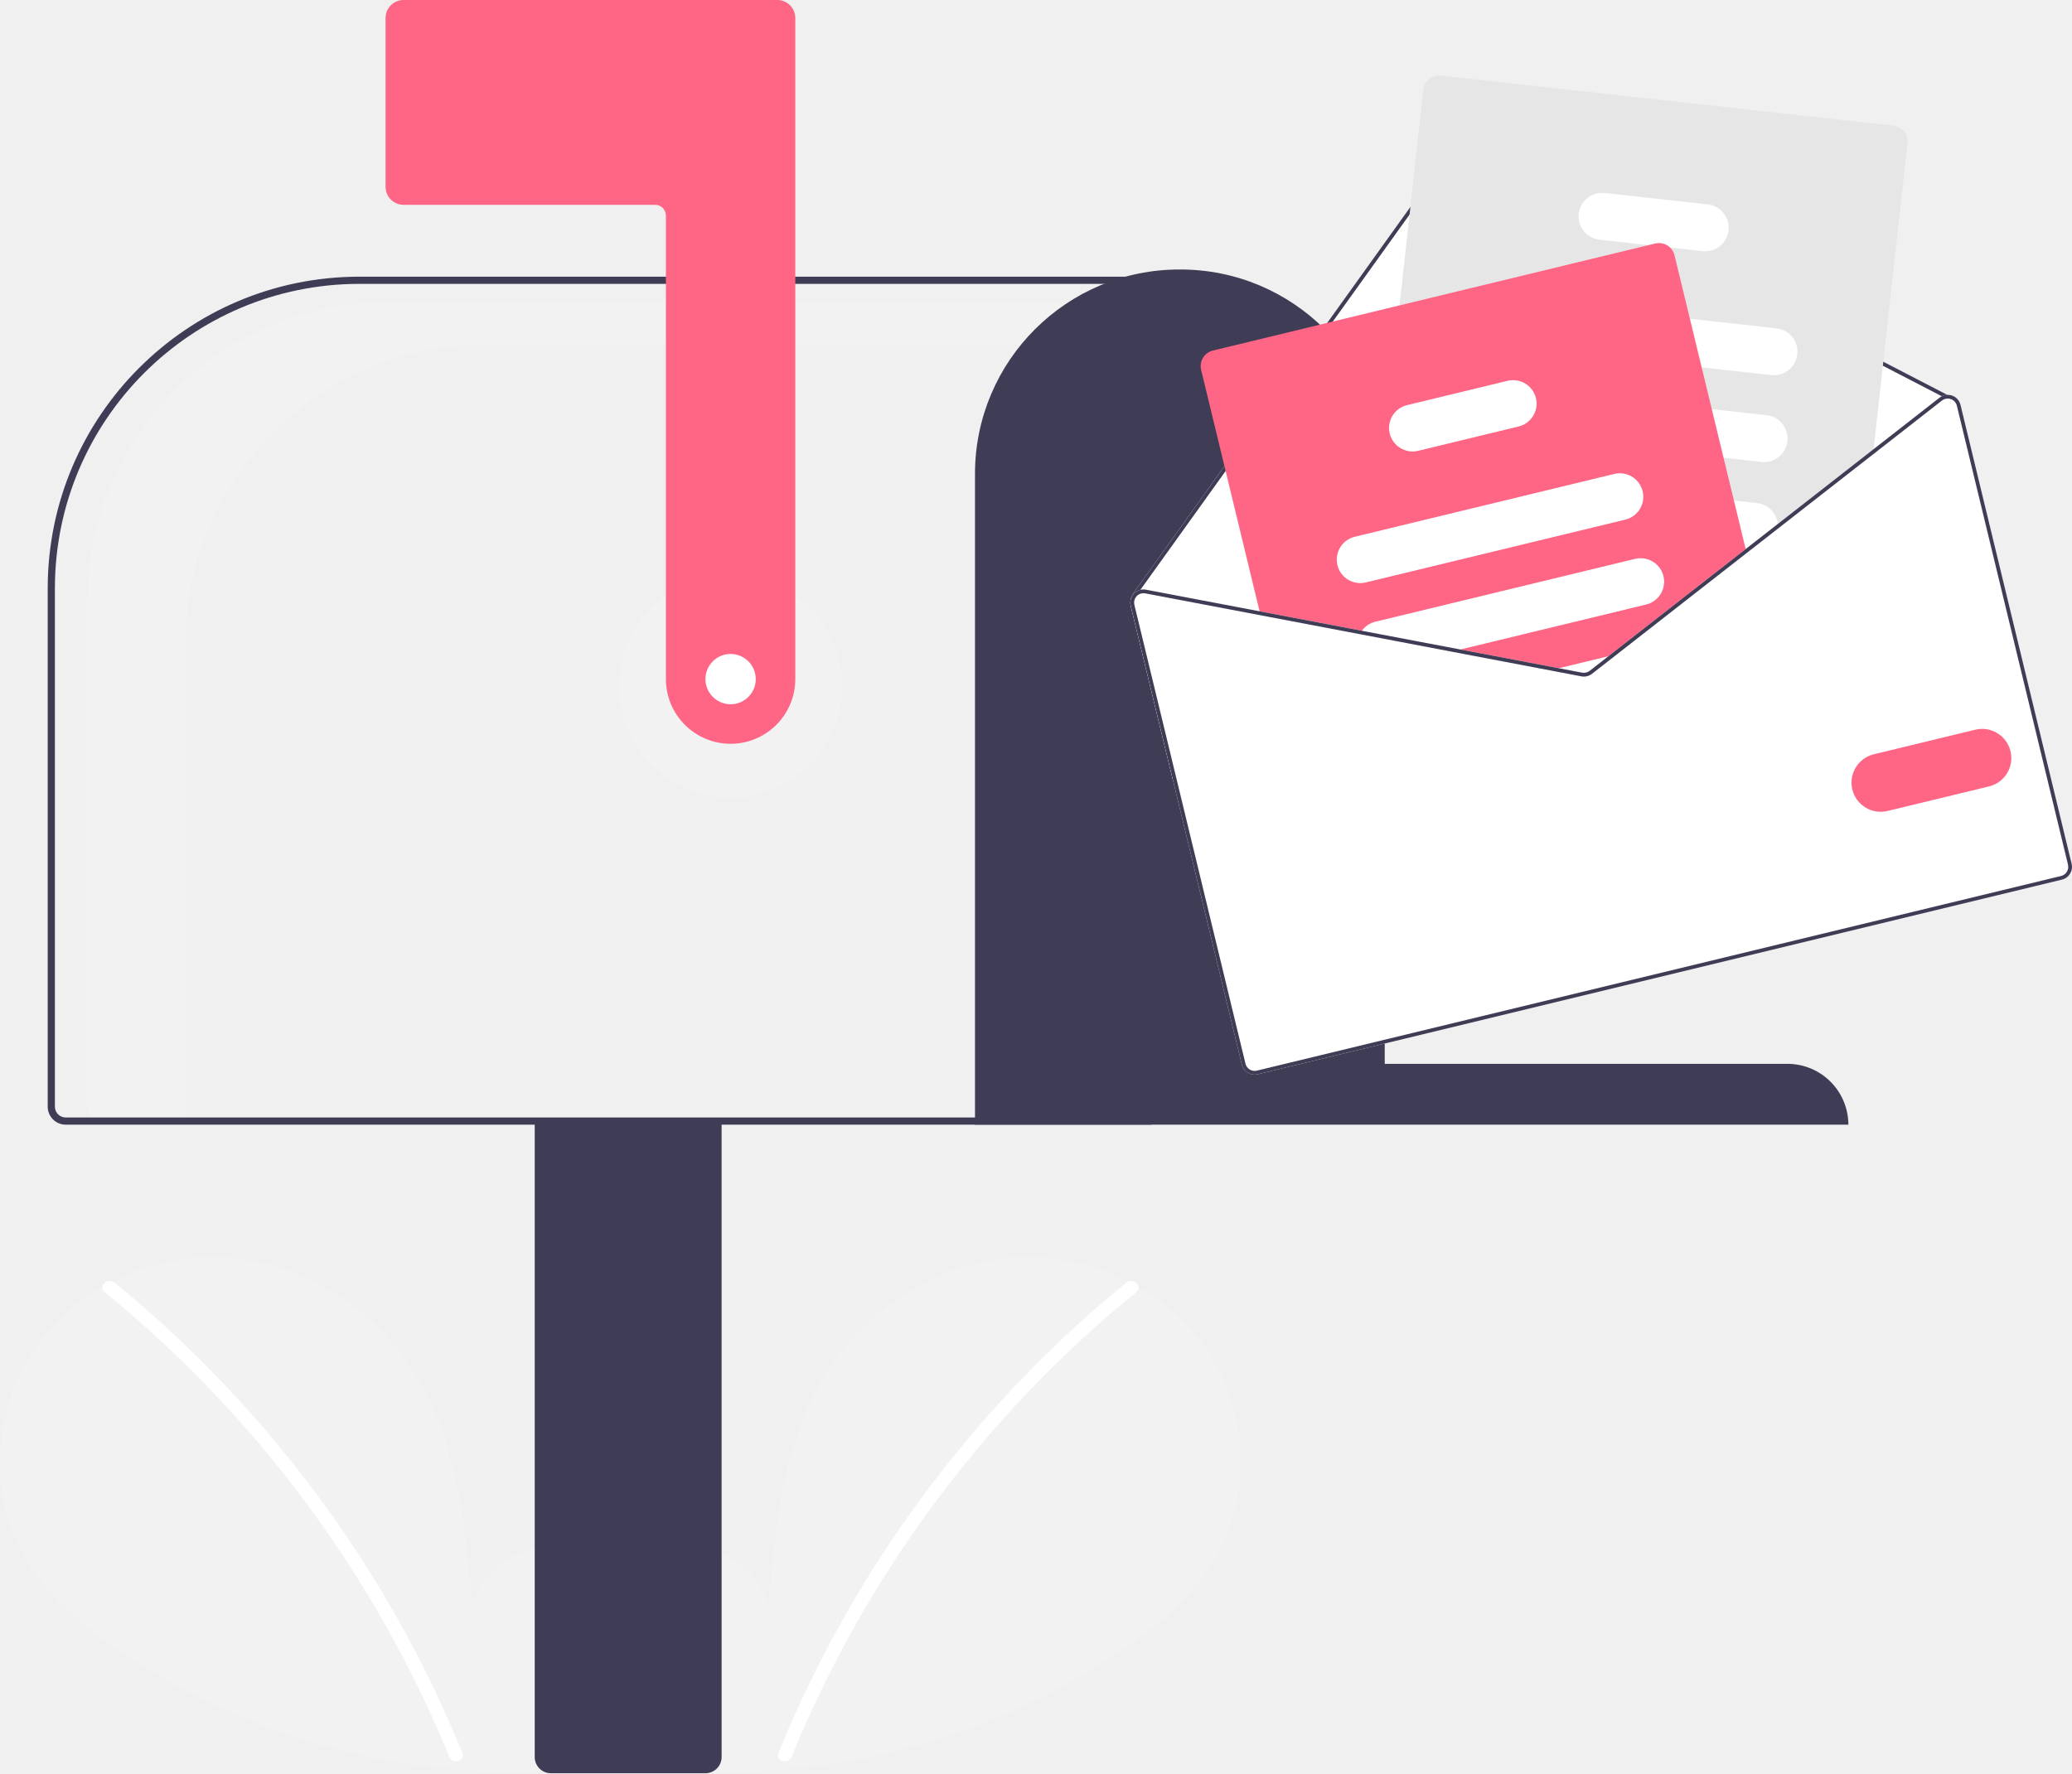
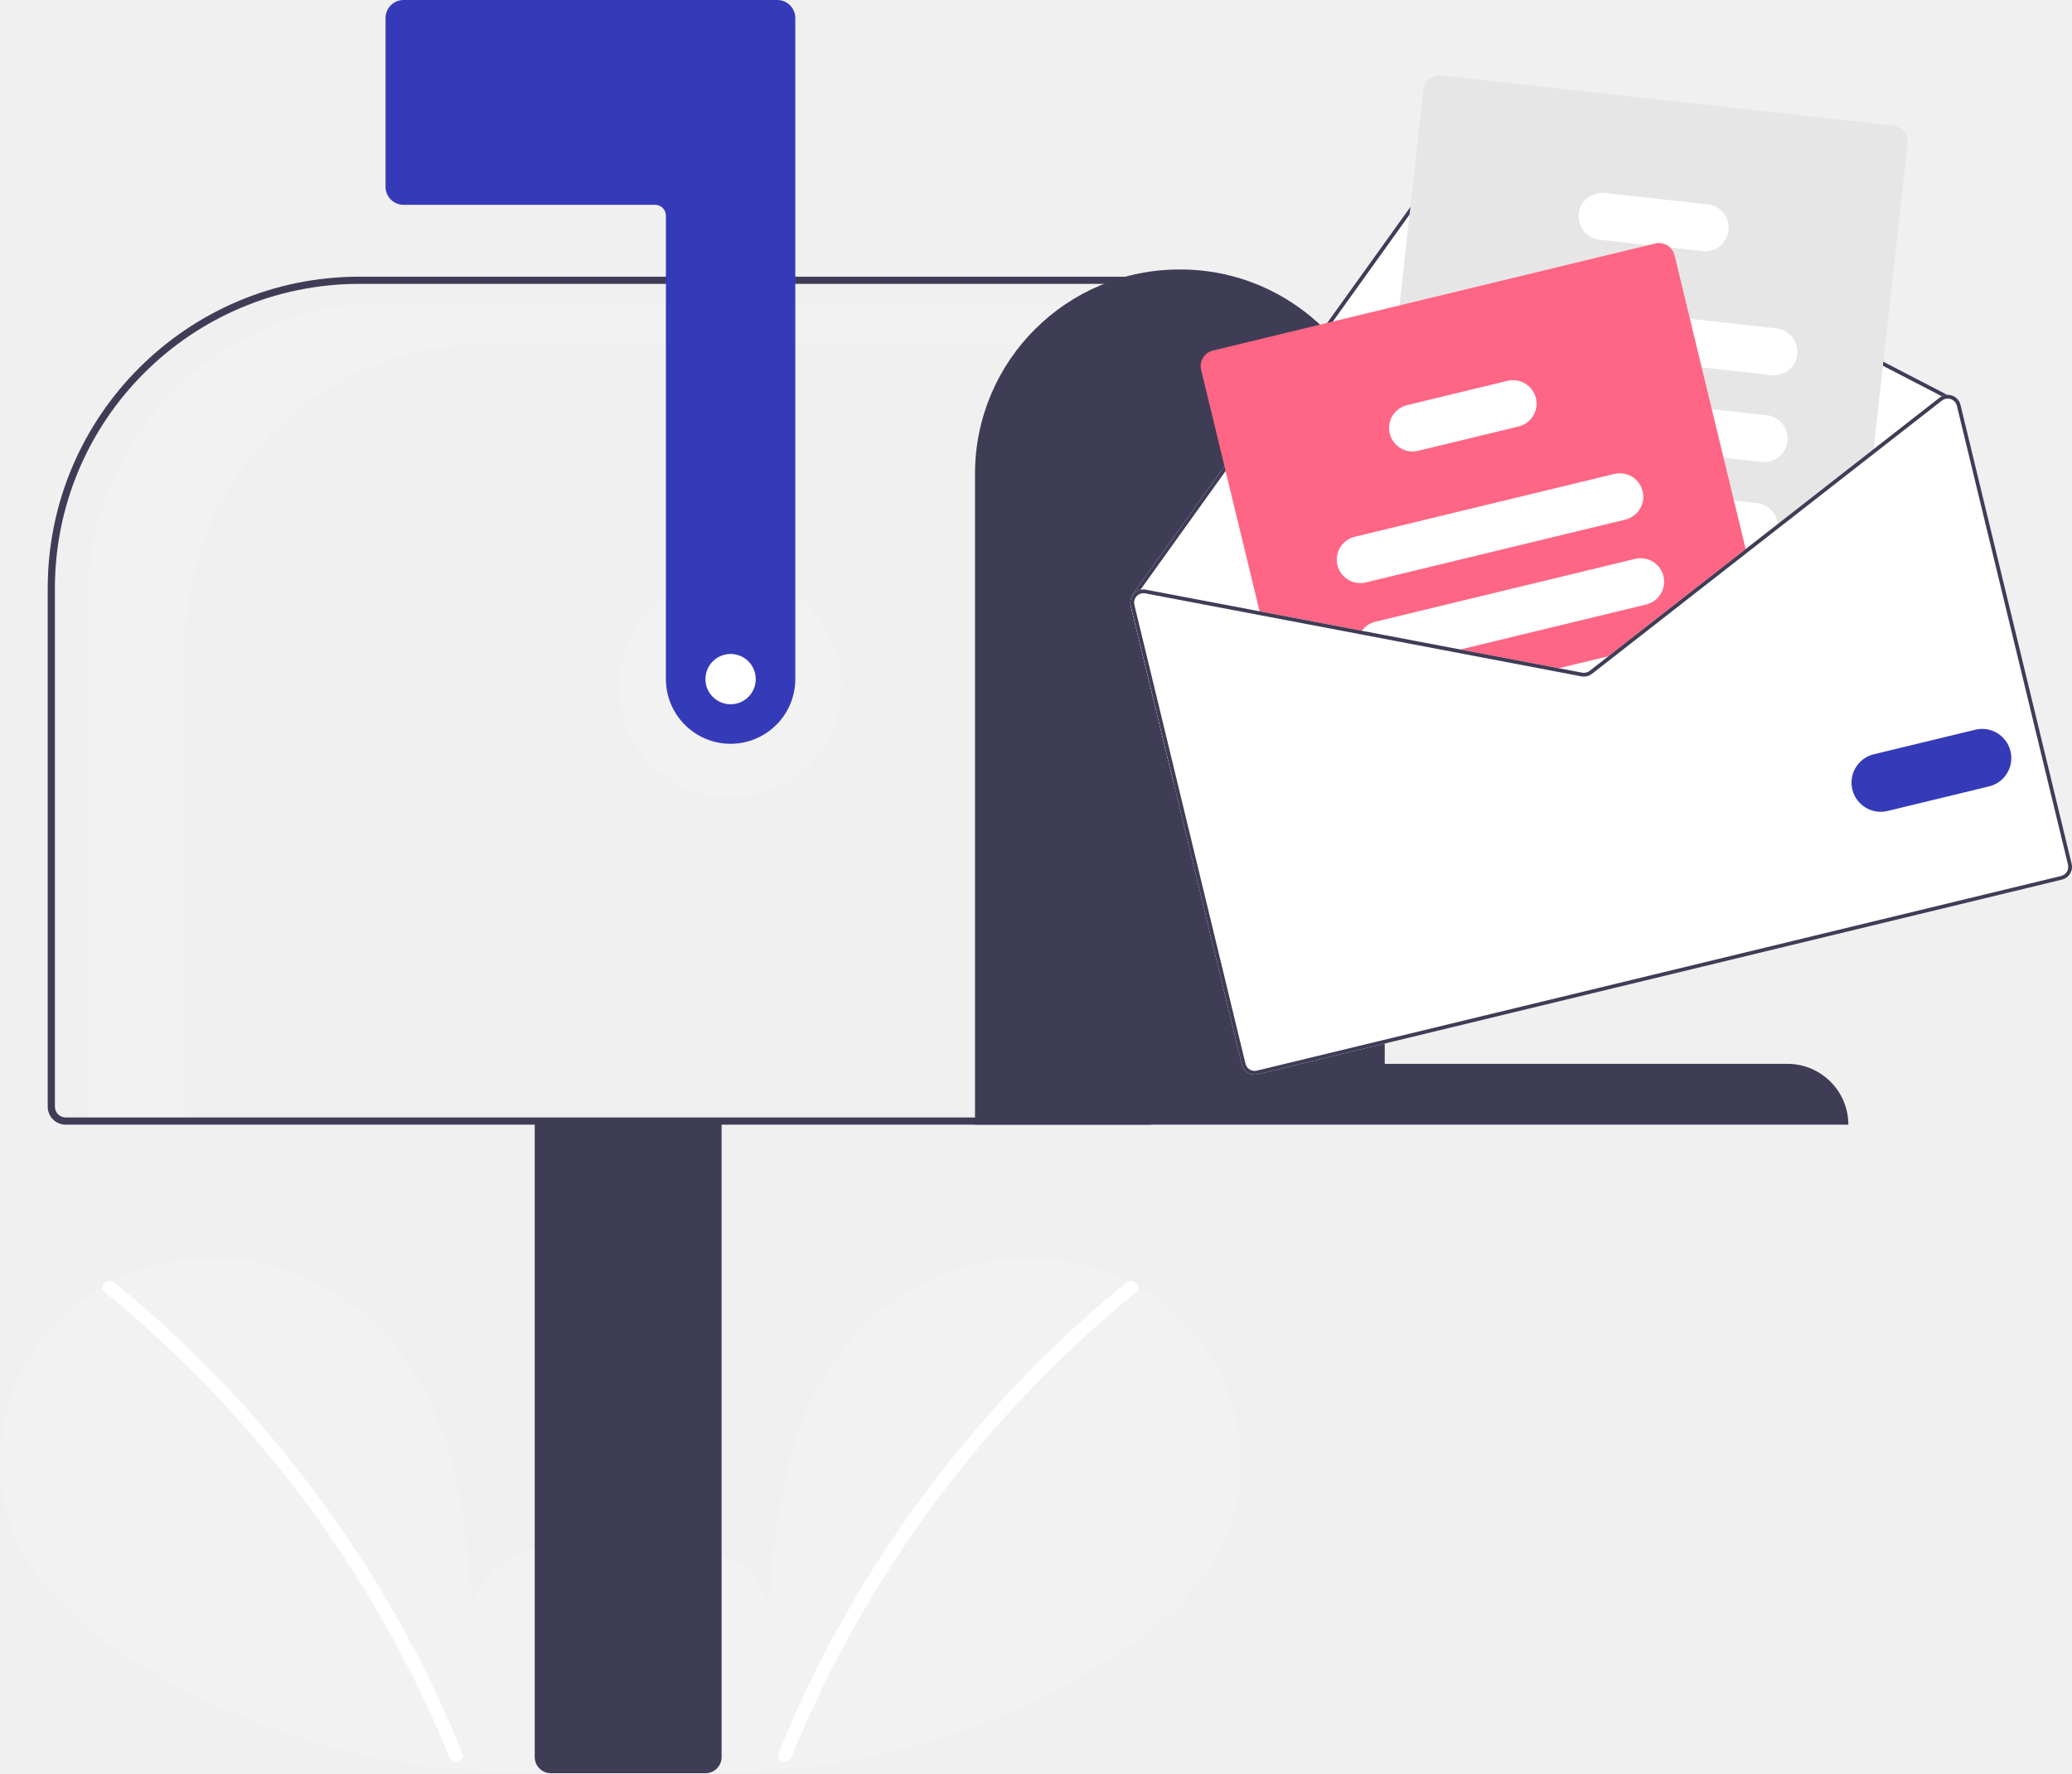
- <svg xmlns="http://www.w3.org/2000/svg" data-name="Layer 1" width="576.499" height="493.5" viewBox="0 0 576.499 493.5">
-   <path d="M481.172,691.6c9.255-7.82,14.876-20.173,13.402-32.2s-10.605-23.082-22.449-25.636-25.345,4.516-28.943,16.085c-1.98-22.306-4.261-45.547-16.12-64.542-10.738-17.2-29.337-29.507-49.494-31.709s-41.38,6.114-53.951,22.024-15.649,39.039-6.845,57.305c6.486,13.456,18.436,23.47,30.956,31.616a199.786,199.786,0,0,0,136.641,29.893" transform="translate(-311.7504 -203.25)" fill="#f2f2f2" />
-   <path d="M343.55,560.174A326.879,326.879,0,0,1,389.104,605.409a327.833,327.833,0,0,1,51.308,85.741c.924,2.264-2.752,3.25-3.666,1.011a324.462,324.462,0,0,0-29.647-56.094,325.7,325.7,0,0,0-66.237-73.205c-1.898-1.546.806-4.221,2.688-2.688Z" transform="translate(-311.7504 -203.25)" fill="#fff" />
-   <path d="M487.565,691.6c-9.255-7.82-14.876-20.173-13.402-32.2s10.605-23.082,22.449-25.636,25.345,4.516,28.943,16.085c1.98-22.306,4.261-45.547,16.12-64.542,10.738-17.2,29.337-29.507,49.494-31.709s41.38,6.114,53.951,22.024,15.649,39.039,6.845,57.305c-6.486,13.456-18.436,23.47-30.956,31.616a199.786,199.786,0,0,1-136.641,29.893" transform="translate(-311.7504 -203.25)" fill="#f2f2f2" />
-   <path d="M625.187,560.174A326.879,326.879,0,0,0,579.633,605.409a327.833,327.833,0,0,0-51.308,85.741c-.924,2.264,2.752,3.25,3.666,1.011a325.987,325.987,0,0,1,95.884-129.299c1.898-1.546-.806-4.221-2.688-2.688Z" transform="translate(-311.7504 -203.25)" fill="#fff" />
-   <circle cx="203.277" cy="191" r="31" fill="#f2f2f2" />
-   <path d="M419.446,287.388H633.027V299.073H446.711a83.418,83.418,0,0,0-83.419,83.418V515.25H339.922a3.895,3.895,0,0,1-3.895-3.895V370.806A83.418,83.418,0,0,1,419.446,287.388Z" transform="translate(-311.7504 -203.25)" fill="#f2f2f2" />
-   <path d="M460.527,692.25V514.75h52v177.5a4.505,4.505,0,0,1-4.5,4.5h-43A4.505,4.505,0,0,1,460.527,692.25Z" transform="translate(-311.7504 -203.25)" fill="#3f3d56" />
-   <path d="M325.027,511.25V366.916A86.764,86.764,0,0,1,411.692,280.25H632.027v236h-302A5.006,5.006,0,0,1,325.027,511.25Zm305-229H411.692a84.761,84.761,0,0,0-84.665,84.666V511.25a3.003,3.003,0,0,0,3,3h300Z" transform="translate(-311.7504 -203.25)" fill="#3f3d56" />
-   <path d="M515.027,410.25a18.02,18.02,0,0,1-18-18v-129a3.003,3.003,0,0,0-3-3h-70a5.006,5.006,0,0,1-5-5v-47a5.006,5.006,0,0,1,5-5h104a5.006,5.006,0,0,1,5,5v184A18.02,18.02,0,0,1,515.027,410.25Z" transform="translate(-311.7504 -203.25)" fill="#ff6584" />
-   <path d="M640.027,278.25h0a56.881,56.881,0,0,1,57,56.761V499.321h112a16.965,16.965,0,0,1,17,16.929h-243V335.011A56.881,56.881,0,0,1,640.027,278.25Z" transform="translate(-311.7504 -203.25)" fill="#3f3d56" />
-   <path d="M626.349,371.817l11.803,48.756L869.033,364.682l-11.803-48.756a3.638,3.638,0,0,0-2.358-2.595,3.594,3.594,0,0,0-1.334-.201L720.079,244.028a3.682,3.682,0,0,0-4.656,1.119l-64.32,89.694L626.855,368.664a.514.514,0,0,0-.089.418A3.642,3.642,0,0,0,626.349,371.817Z" transform="translate(-311.7504 -203.25)" fill="#fff" />
-   <path d="M626.766,369.082a.49.49,0,0,0,.203.316.559.559,0,0,0,.433.086.536.536,0,0,0,.299-.207l.083-.115,1.263-1.766,22.929-31.964,64.301-89.673a2.62,2.62,0,0,1,3.322-.796l132.425,68.567,1.188.617a1.292,1.292,0,0,0,.147.052,1.615,1.615,0,0,1,.271-.026.514.514,0,0,0,.29-.245.524.524,0,0,0-.219-.709l-.164-.087L720.079,244.028a3.682,3.682,0,0,0-4.656,1.119l-64.32,89.694L626.855,368.664A.514.514,0,0,0,626.766,369.082Z" transform="translate(-311.7504 -203.25)" fill="#3f3d56" />
-   <path d="M696.107,374.054l5.139.57,38.143,4.225,25.286,2.799,1.494.166,31.552-24.645,1.209-.944,7.452-5.82,26.514-20.706.159-1.454,9.43-85.114a4.454,4.454,0,0,0-3.929-4.912L712.7,224.278a4.456,4.456,0,0,0-4.912,3.929L701.138,288.244l-3.689,33.286L694.149,351.309l-1.53,13.829-.446,4.006A4.457,4.457,0,0,0,696.107,374.054Z" transform="translate(-311.7504 -203.25)" fill="#e6e6e6" />
-   <path d="M730.692,299.448l54.517,6.038,19.334,2.141a6.54,6.54,0,1,0,1.44-13l-24.047-2.663-49.799-5.522a6.543,6.543,0,0,0-1.444,13.006Z" transform="translate(-311.7504 -203.25)" fill="#fff" />
-   <path d="M727.588,323.564c.141.025.281.05.425.064l63.285,7.011,10.566,1.173a6.542,6.542,0,0,0,1.439-13.005l-15.278-1.69-50.13-5.555-8.436-.935a6.539,6.539,0,0,0-1.87,12.937Z" transform="translate(-311.7504 -203.25)" fill="#fff" />
-   <path d="M720.426,344.948a6.539,6.539,0,0,0,4.88,3.125l25.939,2.873,46.197,5.118.01-.002,1.477.165,7.452-5.82a6.471,6.471,0,0,0,.001-1.33,6.555,6.555,0,0,0-5.787-5.824l-6.417-.713-25.457-2.817-18.317-2.031-23.66-2.622a6.54,6.54,0,0,0-6.319,9.88Z" transform="translate(-311.7504 -203.25)" fill="#fff" />
-   <path d="M756.859,269.97l13.564,1.502,5.991.665,9.05,1.002a6.542,6.542,0,0,0,1.439-13.005l-28.599-3.165a6.541,6.541,0,1,0-1.445,13.001Z" transform="translate(-311.7504 -203.25)" fill="#fff" />
-   <path d="M645.944,306.182l16.537,68.314,27.601,5.248,25.532,4.861,27.394,5.212,8.753,1.666a3.673,3.673,0,0,0,2.94-.712l7.022-5.485,4.446-3.472,31.552-24.645-20.062-82.874a4.403,4.403,0,0,0-1.244-2.159,4.449,4.449,0,0,0-4.125-1.117L649.22,300.813A4.45,4.45,0,0,0,645.944,306.182Z" transform="translate(-311.7504 -203.25)" fill="#ff6584" />
-   <path d="M683.864,360.528a6.546,6.546,0,0,0,7.896,4.818l72.214-17.482a6.55,6.55,0,0,0,4.818-7.896,2.1,2.1,0,0,0-.07-.247,6.539,6.539,0,0,0-7.825-4.571l-72.214,17.482A6.546,6.546,0,0,0,683.864,360.528Z" transform="translate(-311.7504 -203.25)" fill="#fff" />
-   <path d="M690.082,379.744l25.532,4.861L769.699,371.512a6.541,6.541,0,1,0-3.078-12.714l-72.214,17.482a6.494,6.494,0,0,0-3.747,2.511A6.583,6.583,0,0,0,690.082,379.744Z" transform="translate(-311.7504 -203.25)" fill="#fff" />
-   <path d="M743.008,389.817l8.753,1.666a3.673,3.673,0,0,0,2.94-.712l7.022-5.485Z" transform="translate(-311.7504 -203.25)" fill="#fff" />
-   <path d="M698.415,323.897a6.546,6.546,0,0,0,7.896,4.818l27.97-6.771a6.55,6.55,0,0,0,4.818-7.896,6.466,6.466,0,0,0-1.205-2.486,6.545,6.545,0,0,0-6.691-2.332l-27.97,6.771a6.541,6.541,0,0,0-4.818,7.896Z" transform="translate(-311.7504 -203.25)" fill="#fff" />
-   <path d="M715.612,384.604l27.398,5.214,8.75,1.666a3.689,3.689,0,0,0,2.938-.711l7.027-5.486-2.466.597-5.206,4.061a2.636,2.636,0,0,1-2.099.508l-6.479-1.232-27.398-5.214Zm81.838-28.539.267,1.102,1.215-.945Zm-81.838,28.539,27.398,5.214,8.75,1.666a3.689,3.689,0,0,0,2.938-.711l7.027-5.486-2.466.597-5.206,4.061a2.636,2.636,0,0,1-2.099.508l-6.479-1.232-27.398-5.214Zm0,0,27.398,5.214,8.75,1.666a3.689,3.689,0,0,0,2.938-.711l7.027-5.486-2.466.597-5.206,4.061a2.636,2.636,0,0,1-2.099.508l-6.479-1.232-27.398-5.214Zm-89.263-12.787,30.916,127.71a3.667,3.667,0,0,0,4.422,2.698l223.761-54.168a3.666,3.666,0,0,0,2.698-4.422l-30.916-127.71a3.638,3.638,0,0,0-2.358-2.595,3.594,3.594,0,0,0-1.334-.201,3.458,3.458,0,0,0-1.514.398,3.179,3.179,0,0,0-.607.377l-18.364,14.34-26.67,20.833-8.935,6.979.002.008-.008.002-32.766,25.578-5.417,4.239-5.206,4.061a2.636,2.636,0,0,1-2.099.508l-6.479-1.232-27.398-5.214L690.656,378.792,630.595,367.362a3.59,3.59,0,0,0-1.547.033,3.67,3.67,0,0,0-1.788,1.036,4.111,4.111,0,0,0-.493.651A3.642,3.642,0,0,0,626.349,371.817Zm89.263,12.787,27.398,5.214,8.75,1.666a3.689,3.689,0,0,0,2.938-.711l7.027-5.486-2.466.597-5.206,4.061a2.636,2.636,0,0,1-2.099.508l-6.479-1.232-27.398-5.214Zm0,0,27.398,5.214,8.75,1.666a3.689,3.689,0,0,0,2.938-.711l7.027-5.486-2.466.597-5.206,4.061a2.636,2.636,0,0,1-2.099.508l-6.479-1.232-27.398-5.214Zm0,0,27.398,5.214,8.75,1.666a3.689,3.689,0,0,0,2.938-.711l7.027-5.486-2.466.597-5.206,4.061a2.636,2.636,0,0,1-2.099.508l-6.479-1.232-27.398-5.214Z" transform="translate(-311.7504 -203.25)" fill="#fff" />
-   <path d="M715.612,384.604l27.398,5.214,8.75,1.666a3.689,3.689,0,0,0,2.938-.711l7.027-5.486-2.466.597-5.206,4.061a2.636,2.636,0,0,1-2.099.508l-6.479-1.232-27.398-5.214Zm81.838-28.539.267,1.102,1.215-.945Zm-81.838,28.539,27.398,5.214,8.75,1.666a3.689,3.689,0,0,0,2.938-.711l7.027-5.486-2.466.597-5.206,4.061a2.636,2.636,0,0,1-2.099.508l-6.479-1.232-27.398-5.214Zm0,0,27.398,5.214,8.75,1.666a3.689,3.689,0,0,0,2.938-.711l7.027-5.486-2.466.597-5.206,4.061a2.636,2.636,0,0,1-2.099.508l-6.479-1.232-27.398-5.214ZM627.785,369.161l.136.102c.023-.037.062-.071.092-.11a2.643,2.643,0,0,1,2.385-.768l59.686,11.354,25.528,4.865,27.398,5.214,8.75,1.666a3.689,3.689,0,0,0,2.938-.711l7.027-5.486-2.466.597-5.206,4.061a2.636,2.636,0,0,1-2.099.508l-6.479-1.232-27.398-5.214L690.656,378.792,630.595,367.362a3.59,3.59,0,0,0-1.547.033Zm-1.436,2.657,30.916,127.71a3.667,3.667,0,0,0,4.422,2.698l223.761-54.168a3.666,3.666,0,0,0,2.698-4.422l-30.916-127.71a3.638,3.638,0,0,0-2.358-2.595,3.594,3.594,0,0,0-1.334-.201,3.458,3.458,0,0,0-1.514.398,3.179,3.179,0,0,0-.607.377l-18.364,14.34-26.67,20.833-8.935,6.979.002.008-.008.002-32.766,25.578-5.417,4.239-5.206,4.061a2.636,2.636,0,0,1-2.099.508l-6.479-1.232-27.398-5.214L690.656,378.792,630.595,367.362a3.59,3.59,0,0,0-1.547.033,3.67,3.67,0,0,0-1.788,1.036,4.111,4.111,0,0,0-.493.651A3.642,3.642,0,0,0,626.349,371.817Zm1.02-.247a2.598,2.598,0,0,1,.462-2.191.341.341,0,0,1,.091-.117c.023-.037.062-.071.092-.11a2.643,2.643,0,0,1,2.385-.768l59.686,11.354,25.528,4.865,27.398,5.214,8.75,1.666a3.689,3.689,0,0,0,2.938-.711l7.027-5.486,4.444-3.472,31.547-24.648,1.215-.945,7.447-5.817,26.518-20.709,19.171-14.972a2.604,2.604,0,0,1,.987-.477,1.997,1.997,0,0,1,.305-.05,1.615,1.615,0,0,1,.271-.026,2.679,2.679,0,0,1,.901.147,2.625,2.625,0,0,1,1.686,1.853l30.916,127.71a2.62,2.62,0,0,1-1.931,3.165L661.442,501.214a2.618,2.618,0,0,1-3.158-1.933Zm88.244,13.034,27.398,5.214,8.75,1.666a3.689,3.689,0,0,0,2.938-.711l7.027-5.486-2.466.597-5.206,4.061a2.636,2.636,0,0,1-2.099.508l-6.479-1.232-27.398-5.214Zm0,0,27.398,5.214,8.75,1.666a3.689,3.689,0,0,0,2.938-.711l7.027-5.486-2.466.597-5.206,4.061a2.636,2.636,0,0,1-2.099.508l-6.479-1.232-27.398-5.214Zm0,0,27.398,5.214,8.75,1.666a3.689,3.689,0,0,0,2.938-.711l7.027-5.486-2.466.597-5.206,4.061a2.636,2.636,0,0,1-2.099.508l-6.479-1.232-27.398-5.214Z" transform="translate(-311.7504 -203.25)" fill="#3f3d56" />
-   <path d="M827.129,422.967a8.128,8.128,0,0,1,5.981-9.801l28.242-6.837a8.119,8.119,0,0,1,3.821,15.782l-28.242,6.837A8.128,8.128,0,0,1,827.129,422.967Z" transform="translate(-311.7504 -203.25)" fill="#ff6584" />
-   <circle cx="203.277" cy="189" r="7" fill="#fff" />
+ <svg xmlns="http://www.w3.org/2000/svg" data-name="Layer 1" width="576.499" height="493.5" viewBox="0 0 576.499 493.5" version="1.1" id="svg54">
+   <defs id="defs58" />
+   <path d="M481.172,691.6c9.255-7.82,14.876-20.173,13.402-32.2s-10.605-23.082-22.449-25.636-25.345,4.516-28.943,16.085c-1.98-22.306-4.261-45.547-16.12-64.542-10.738-17.2-29.337-29.507-49.494-31.709s-41.38,6.114-53.951,22.024-15.649,39.039-6.845,57.305c6.486,13.456,18.436,23.47,30.956,31.616a199.786,199.786,0,0,0,136.641,29.893" transform="translate(-311.7504 -203.25)" fill="#f2f2f2" id="path2" />
+   <path d="M343.55,560.174A326.879,326.879,0,0,1,389.104,605.409a327.833,327.833,0,0,1,51.308,85.741c.924,2.264-2.752,3.25-3.666,1.011a324.462,324.462,0,0,0-29.647-56.094,325.7,325.7,0,0,0-66.237-73.205c-1.898-1.546.806-4.221,2.688-2.688Z" transform="translate(-311.7504 -203.25)" fill="#fff" id="path4" />
+   <path d="M487.565,691.6c-9.255-7.82-14.876-20.173-13.402-32.2s10.605-23.082,22.449-25.636,25.345,4.516,28.943,16.085c1.98-22.306,4.261-45.547,16.12-64.542,10.738-17.2,29.337-29.507,49.494-31.709s41.38,6.114,53.951,22.024,15.649,39.039,6.845,57.305c-6.486,13.456-18.436,23.47-30.956,31.616a199.786,199.786,0,0,1-136.641,29.893" transform="translate(-311.7504 -203.25)" fill="#f2f2f2" id="path6" />
+   <path d="M625.187,560.174A326.879,326.879,0,0,0,579.633,605.409a327.833,327.833,0,0,0-51.308,85.741c-.924,2.264,2.752,3.25,3.666,1.011a325.987,325.987,0,0,1,95.884-129.299c1.898-1.546-.806-4.221-2.688-2.688Z" transform="translate(-311.7504 -203.25)" fill="#fff" id="path8" />
+   <circle cx="203.277" cy="191" r="31" fill="#f2f2f2" id="circle10" />
+   <path d="M419.446,287.388H633.027V299.073H446.711a83.418,83.418,0,0,0-83.419,83.418V515.25H339.922a3.895,3.895,0,0,1-3.895-3.895V370.806A83.418,83.418,0,0,1,419.446,287.388Z" transform="translate(-311.7504 -203.25)" fill="#f2f2f2" id="path12" />
+   <path d="M460.527,692.25V514.75h52v177.5a4.505,4.505,0,0,1-4.5,4.5h-43A4.505,4.505,0,0,1,460.527,692.25Z" transform="translate(-311.7504 -203.25)" fill="#3f3d56" id="path14" />
+   <path d="M325.027,511.25V366.916A86.764,86.764,0,0,1,411.692,280.25H632.027v236h-302A5.006,5.006,0,0,1,325.027,511.25Zm305-229H411.692a84.761,84.761,0,0,0-84.665,84.666V511.25a3.003,3.003,0,0,0,3,3h300Z" transform="translate(-311.7504 -203.25)" fill="#3f3d56" id="path16" />
+   <path d="M515.027,410.25a18.02,18.02,0,0,1-18-18v-129a3.003,3.003,0,0,0-3-3h-70a5.006,5.006,0,0,1-5-5v-47a5.006,5.006,0,0,1,5-5h104a5.006,5.006,0,0,1,5,5v184A18.02,18.02,0,0,1,515.027,410.25Z" transform="translate(-311.7504 -203.25)" fill="#353ab8" id="path18" />
+   <path d="M640.027,278.25h0a56.881,56.881,0,0,1,57,56.761V499.321h112a16.965,16.965,0,0,1,17,16.929h-243V335.011A56.881,56.881,0,0,1,640.027,278.25Z" transform="translate(-311.7504 -203.25)" fill="#3f3d56" id="path20" />
+   <path d="M626.349,371.817l11.803,48.756L869.033,364.682l-11.803-48.756a3.638,3.638,0,0,0-2.358-2.595,3.594,3.594,0,0,0-1.334-.201L720.079,244.028a3.682,3.682,0,0,0-4.656,1.119l-64.32,89.694L626.855,368.664a.514.514,0,0,0-.089.418A3.642,3.642,0,0,0,626.349,371.817Z" transform="translate(-311.7504 -203.25)" fill="#fff" id="path22" />
+   <path d="M626.766,369.082a.49.49,0,0,0,.203.316.559.559,0,0,0,.433.086.536.536,0,0,0,.299-.207l.083-.115,1.263-1.766,22.929-31.964,64.301-89.673a2.62,2.62,0,0,1,3.322-.796l132.425,68.567,1.188.617a1.292,1.292,0,0,0,.147.052,1.615,1.615,0,0,1,.271-.026.514.514,0,0,0,.29-.245.524.524,0,0,0-.219-.709l-.164-.087L720.079,244.028a3.682,3.682,0,0,0-4.656,1.119l-64.32,89.694L626.855,368.664A.514.514,0,0,0,626.766,369.082Z" transform="translate(-311.7504 -203.25)" fill="#3f3d56" id="path24" />
+   <path d="M696.107,374.054l5.139.57,38.143,4.225,25.286,2.799,1.494.166,31.552-24.645,1.209-.944,7.452-5.82,26.514-20.706.159-1.454,9.43-85.114a4.454,4.454,0,0,0-3.929-4.912L712.7,224.278a4.456,4.456,0,0,0-4.912,3.929L701.138,288.244l-3.689,33.286L694.149,351.309l-1.53,13.829-.446,4.006A4.457,4.457,0,0,0,696.107,374.054Z" transform="translate(-311.7504 -203.25)" fill="#e6e6e6" id="path26" />
+   <path d="M730.692,299.448l54.517,6.038,19.334,2.141a6.54,6.54,0,1,0,1.44-13l-24.047-2.663-49.799-5.522a6.543,6.543,0,0,0-1.444,13.006Z" transform="translate(-311.7504 -203.25)" fill="#fff" id="path28" />
+   <path d="M727.588,323.564c.141.025.281.05.425.064l63.285,7.011,10.566,1.173a6.542,6.542,0,0,0,1.439-13.005l-15.278-1.69-50.13-5.555-8.436-.935a6.539,6.539,0,0,0-1.87,12.937Z" transform="translate(-311.7504 -203.25)" fill="#fff" id="path30" />
+   <path d="M720.426,344.948a6.539,6.539,0,0,0,4.88,3.125l25.939,2.873,46.197,5.118.01-.002,1.477.165,7.452-5.82a6.471,6.471,0,0,0,.001-1.33,6.555,6.555,0,0,0-5.787-5.824l-6.417-.713-25.457-2.817-18.317-2.031-23.66-2.622a6.54,6.54,0,0,0-6.319,9.88Z" transform="translate(-311.7504 -203.25)" fill="#fff" id="path32" />
+   <path d="M756.859,269.97l13.564,1.502,5.991.665,9.05,1.002a6.542,6.542,0,0,0,1.439-13.005l-28.599-3.165a6.541,6.541,0,1,0-1.445,13.001Z" transform="translate(-311.7504 -203.25)" fill="#fff" id="path34" />
+   <path d="M645.944,306.182l16.537,68.314,27.601,5.248,25.532,4.861,27.394,5.212,8.753,1.666a3.673,3.673,0,0,0,2.94-.712l7.022-5.485,4.446-3.472,31.552-24.645-20.062-82.874a4.403,4.403,0,0,0-1.244-2.159,4.449,4.449,0,0,0-4.125-1.117L649.22,300.813A4.45,4.45,0,0,0,645.944,306.182Z" transform="translate(-311.7504 -203.25)" fill="#353ab8" id="path36" style="fill:#ff6584;fill-opacity:1" />
+   <path d="M683.864,360.528a6.546,6.546,0,0,0,7.896,4.818l72.214-17.482a6.55,6.55,0,0,0,4.818-7.896,2.1,2.1,0,0,0-.07-.247,6.539,6.539,0,0,0-7.825-4.571l-72.214,17.482A6.546,6.546,0,0,0,683.864,360.528Z" transform="translate(-311.7504 -203.25)" fill="#fff" id="path38" />
+   <path d="M690.082,379.744l25.532,4.861L769.699,371.512a6.541,6.541,0,1,0-3.078-12.714l-72.214,17.482a6.494,6.494,0,0,0-3.747,2.511A6.583,6.583,0,0,0,690.082,379.744Z" transform="translate(-311.7504 -203.25)" fill="#fff" id="path40" />
+   <path d="M743.008,389.817l8.753,1.666a3.673,3.673,0,0,0,2.94-.712l7.022-5.485Z" transform="translate(-311.7504 -203.25)" fill="#fff" id="path42" />
+   <path d="M698.415,323.897a6.546,6.546,0,0,0,7.896,4.818l27.97-6.771a6.55,6.55,0,0,0,4.818-7.896,6.466,6.466,0,0,0-1.205-2.486,6.545,6.545,0,0,0-6.691-2.332l-27.97,6.771a6.541,6.541,0,0,0-4.818,7.896Z" transform="translate(-311.7504 -203.25)" fill="#fff" id="path44" />
+   <path d="M715.612,384.604l27.398,5.214,8.75,1.666a3.689,3.689,0,0,0,2.938-.711l7.027-5.486-2.466.597-5.206,4.061a2.636,2.636,0,0,1-2.099.508l-6.479-1.232-27.398-5.214Zm81.838-28.539.267,1.102,1.215-.945Zm-81.838,28.539,27.398,5.214,8.75,1.666a3.689,3.689,0,0,0,2.938-.711l7.027-5.486-2.466.597-5.206,4.061a2.636,2.636,0,0,1-2.099.508l-6.479-1.232-27.398-5.214Zm0,0,27.398,5.214,8.75,1.666a3.689,3.689,0,0,0,2.938-.711l7.027-5.486-2.466.597-5.206,4.061a2.636,2.636,0,0,1-2.099.508l-6.479-1.232-27.398-5.214Zm-89.263-12.787,30.916,127.71a3.667,3.667,0,0,0,4.422,2.698l223.761-54.168a3.666,3.666,0,0,0,2.698-4.422l-30.916-127.71a3.638,3.638,0,0,0-2.358-2.595,3.594,3.594,0,0,0-1.334-.201,3.458,3.458,0,0,0-1.514.398,3.179,3.179,0,0,0-.607.377l-18.364,14.34-26.67,20.833-8.935,6.979.002.008-.008.002-32.766,25.578-5.417,4.239-5.206,4.061a2.636,2.636,0,0,1-2.099.508l-6.479-1.232-27.398-5.214L690.656,378.792,630.595,367.362a3.59,3.59,0,0,0-1.547.033,3.67,3.67,0,0,0-1.788,1.036,4.111,4.111,0,0,0-.493.651A3.642,3.642,0,0,0,626.349,371.817Zm89.263,12.787,27.398,5.214,8.75,1.666a3.689,3.689,0,0,0,2.938-.711l7.027-5.486-2.466.597-5.206,4.061a2.636,2.636,0,0,1-2.099.508l-6.479-1.232-27.398-5.214Zm0,0,27.398,5.214,8.75,1.666a3.689,3.689,0,0,0,2.938-.711l7.027-5.486-2.466.597-5.206,4.061a2.636,2.636,0,0,1-2.099.508l-6.479-1.232-27.398-5.214Zm0,0,27.398,5.214,8.75,1.666a3.689,3.689,0,0,0,2.938-.711l7.027-5.486-2.466.597-5.206,4.061a2.636,2.636,0,0,1-2.099.508l-6.479-1.232-27.398-5.214Z" transform="translate(-311.7504 -203.25)" fill="#fff" id="path46" />
+   <path d="M715.612,384.604l27.398,5.214,8.75,1.666a3.689,3.689,0,0,0,2.938-.711l7.027-5.486-2.466.597-5.206,4.061a2.636,2.636,0,0,1-2.099.508l-6.479-1.232-27.398-5.214Zm81.838-28.539.267,1.102,1.215-.945Zm-81.838,28.539,27.398,5.214,8.75,1.666a3.689,3.689,0,0,0,2.938-.711l7.027-5.486-2.466.597-5.206,4.061a2.636,2.636,0,0,1-2.099.508l-6.479-1.232-27.398-5.214Zm0,0,27.398,5.214,8.75,1.666a3.689,3.689,0,0,0,2.938-.711l7.027-5.486-2.466.597-5.206,4.061a2.636,2.636,0,0,1-2.099.508l-6.479-1.232-27.398-5.214ZM627.785,369.161l.136.102c.023-.037.062-.071.092-.11a2.643,2.643,0,0,1,2.385-.768l59.686,11.354,25.528,4.865,27.398,5.214,8.75,1.666a3.689,3.689,0,0,0,2.938-.711l7.027-5.486-2.466.597-5.206,4.061a2.636,2.636,0,0,1-2.099.508l-6.479-1.232-27.398-5.214L690.656,378.792,630.595,367.362a3.59,3.59,0,0,0-1.547.033Zm-1.436,2.657,30.916,127.71a3.667,3.667,0,0,0,4.422,2.698l223.761-54.168a3.666,3.666,0,0,0,2.698-4.422l-30.916-127.71a3.638,3.638,0,0,0-2.358-2.595,3.594,3.594,0,0,0-1.334-.201,3.458,3.458,0,0,0-1.514.398,3.179,3.179,0,0,0-.607.377l-18.364,14.34-26.67,20.833-8.935,6.979.002.008-.008.002-32.766,25.578-5.417,4.239-5.206,4.061a2.636,2.636,0,0,1-2.099.508l-6.479-1.232-27.398-5.214L690.656,378.792,630.595,367.362a3.59,3.59,0,0,0-1.547.033,3.67,3.67,0,0,0-1.788,1.036,4.111,4.111,0,0,0-.493.651A3.642,3.642,0,0,0,626.349,371.817Zm1.02-.247a2.598,2.598,0,0,1,.462-2.191.341.341,0,0,1,.091-.117c.023-.037.062-.071.092-.11a2.643,2.643,0,0,1,2.385-.768l59.686,11.354,25.528,4.865,27.398,5.214,8.75,1.666a3.689,3.689,0,0,0,2.938-.711l7.027-5.486,4.444-3.472,31.547-24.648,1.215-.945,7.447-5.817,26.518-20.709,19.171-14.972a2.604,2.604,0,0,1,.987-.477,1.997,1.997,0,0,1,.305-.05,1.615,1.615,0,0,1,.271-.026,2.679,2.679,0,0,1,.901.147,2.625,2.625,0,0,1,1.686,1.853l30.916,127.71a2.62,2.62,0,0,1-1.931,3.165L661.442,501.214a2.618,2.618,0,0,1-3.158-1.933Zm88.244,13.034,27.398,5.214,8.75,1.666a3.689,3.689,0,0,0,2.938-.711l7.027-5.486-2.466.597-5.206,4.061a2.636,2.636,0,0,1-2.099.508l-6.479-1.232-27.398-5.214Zm0,0,27.398,5.214,8.75,1.666a3.689,3.689,0,0,0,2.938-.711l7.027-5.486-2.466.597-5.206,4.061a2.636,2.636,0,0,1-2.099.508l-6.479-1.232-27.398-5.214Zm0,0,27.398,5.214,8.75,1.666a3.689,3.689,0,0,0,2.938-.711l7.027-5.486-2.466.597-5.206,4.061a2.636,2.636,0,0,1-2.099.508l-6.479-1.232-27.398-5.214Z" transform="translate(-311.7504 -203.25)" fill="#3f3d56" id="path48" />
+   <path d="M827.129,422.967a8.128,8.128,0,0,1,5.981-9.801l28.242-6.837a8.119,8.119,0,0,1,3.821,15.782l-28.242,6.837A8.128,8.128,0,0,1,827.129,422.967Z" transform="translate(-311.7504 -203.25)" fill="#353ab8" id="path50" />
+   <circle cx="203.277" cy="189" r="7" fill="#fff" id="circle52" />
</svg>
